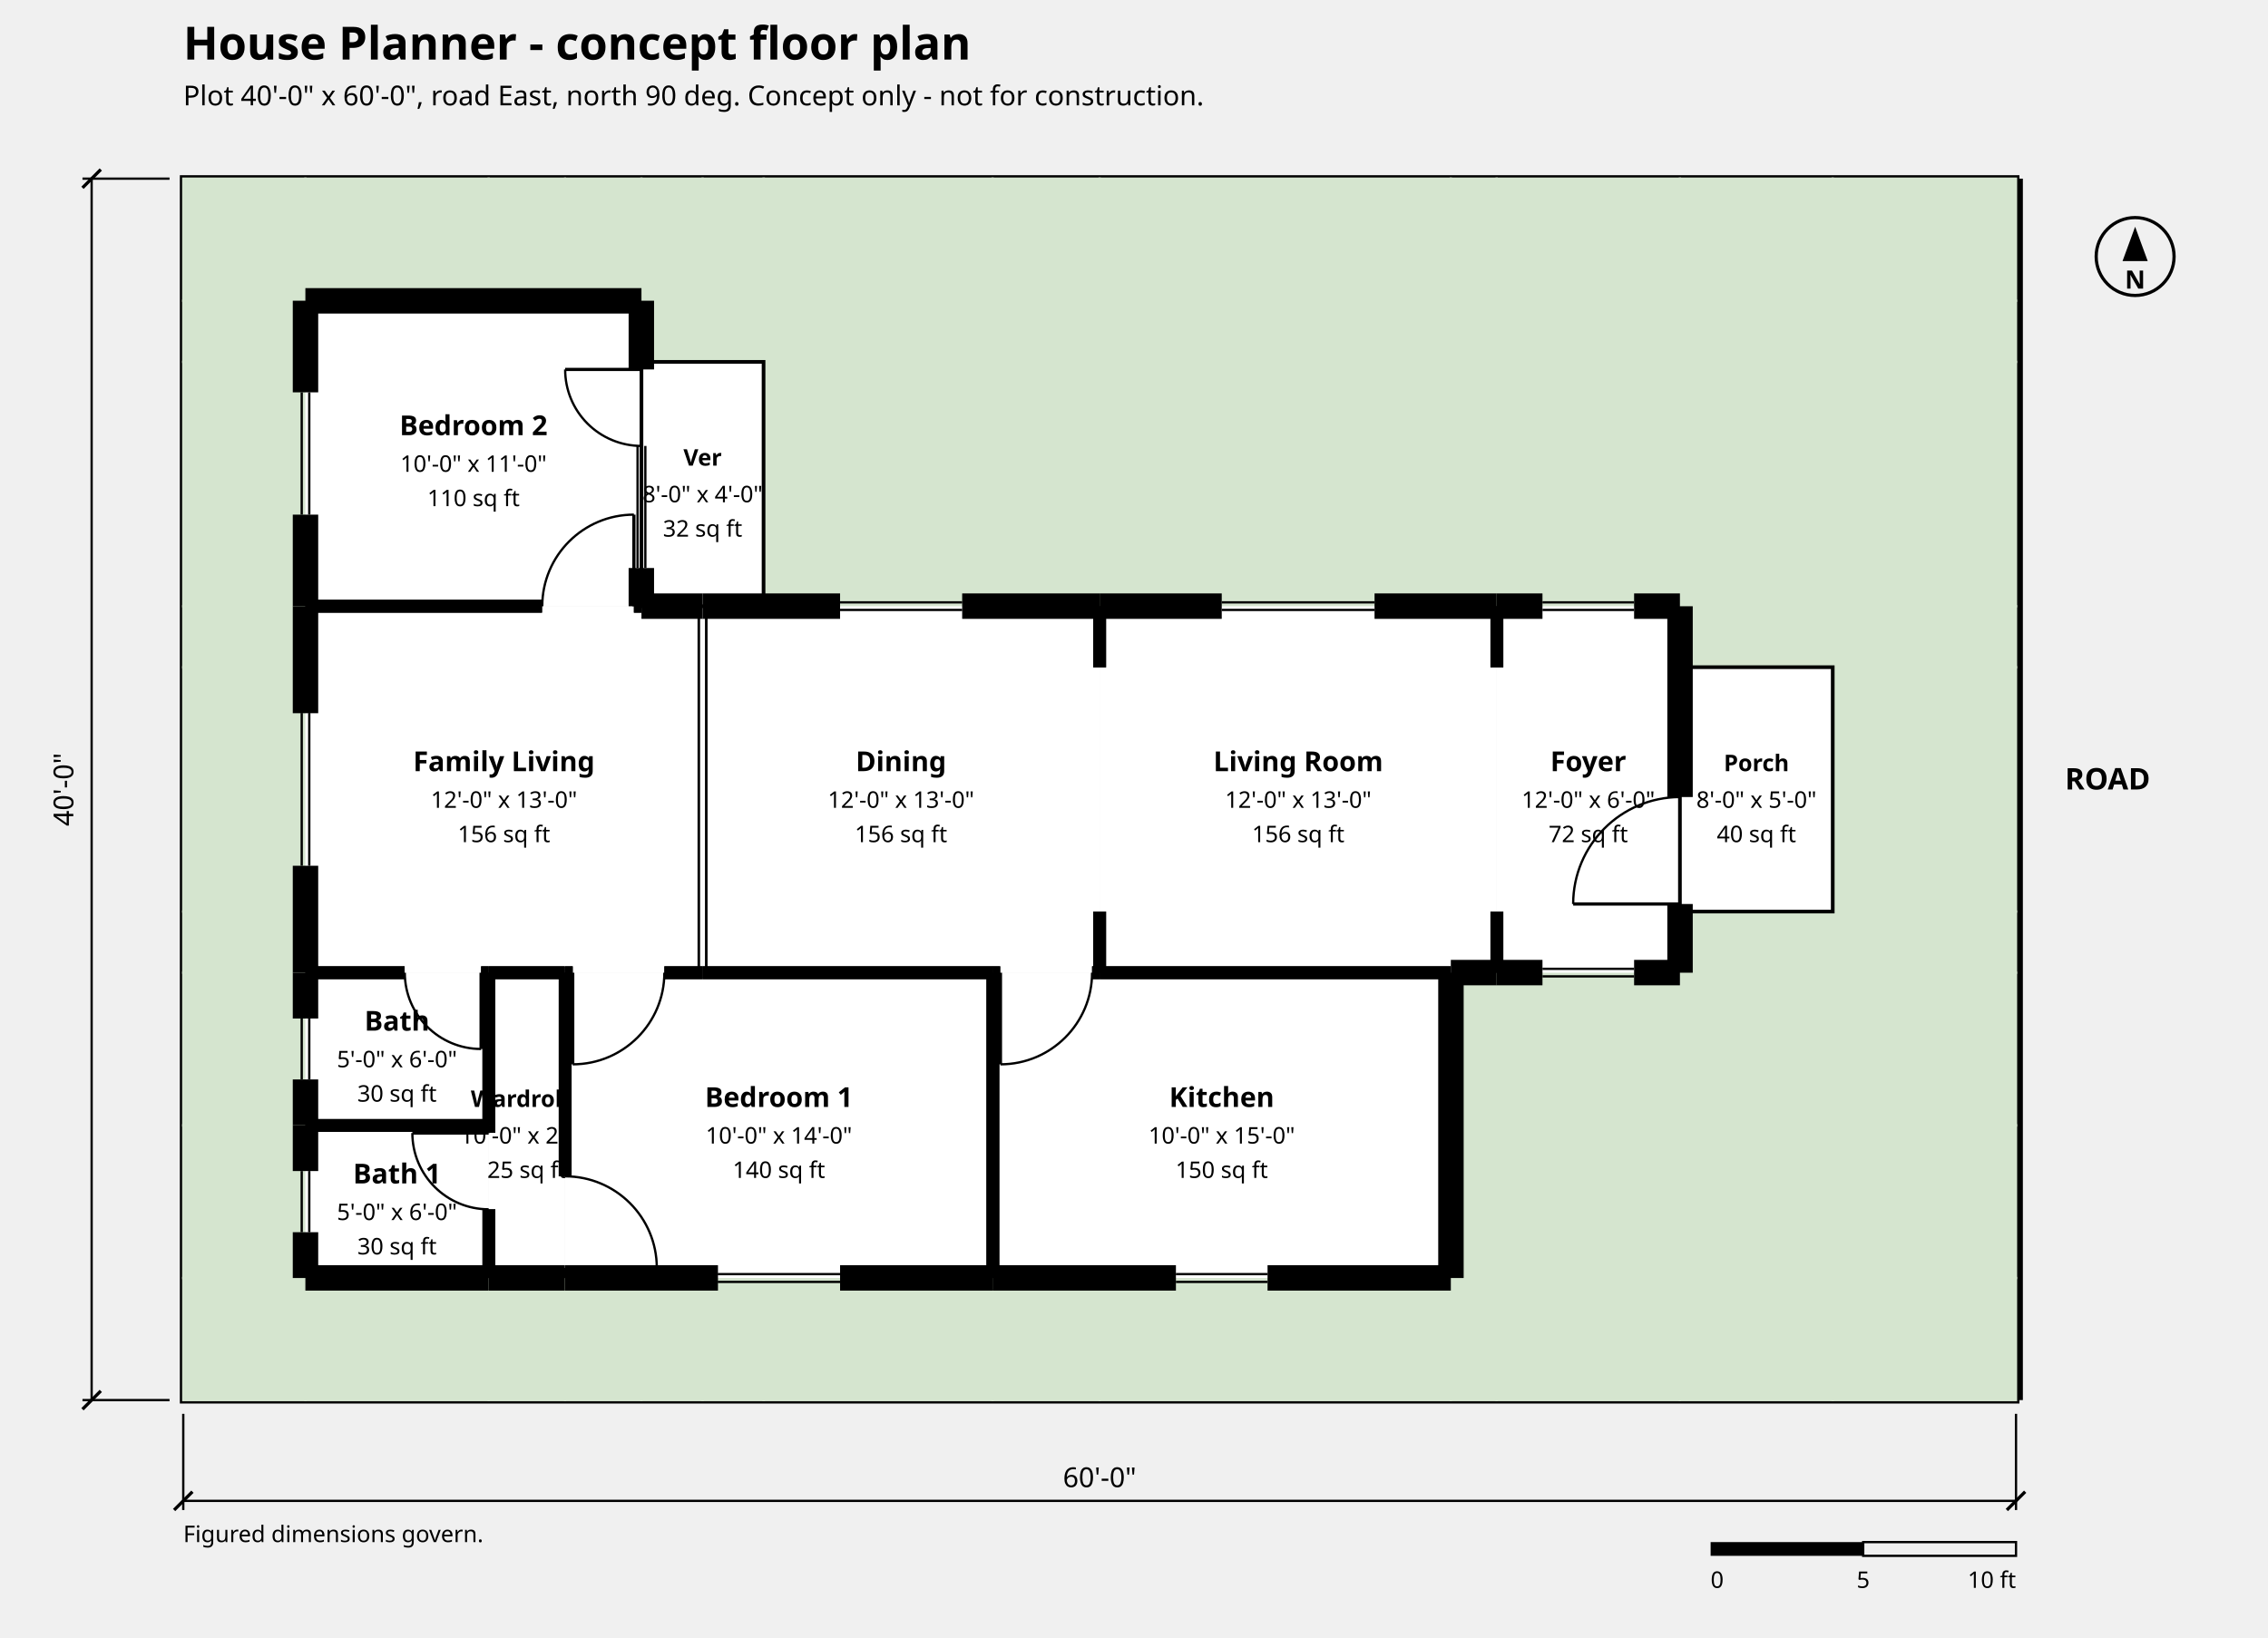
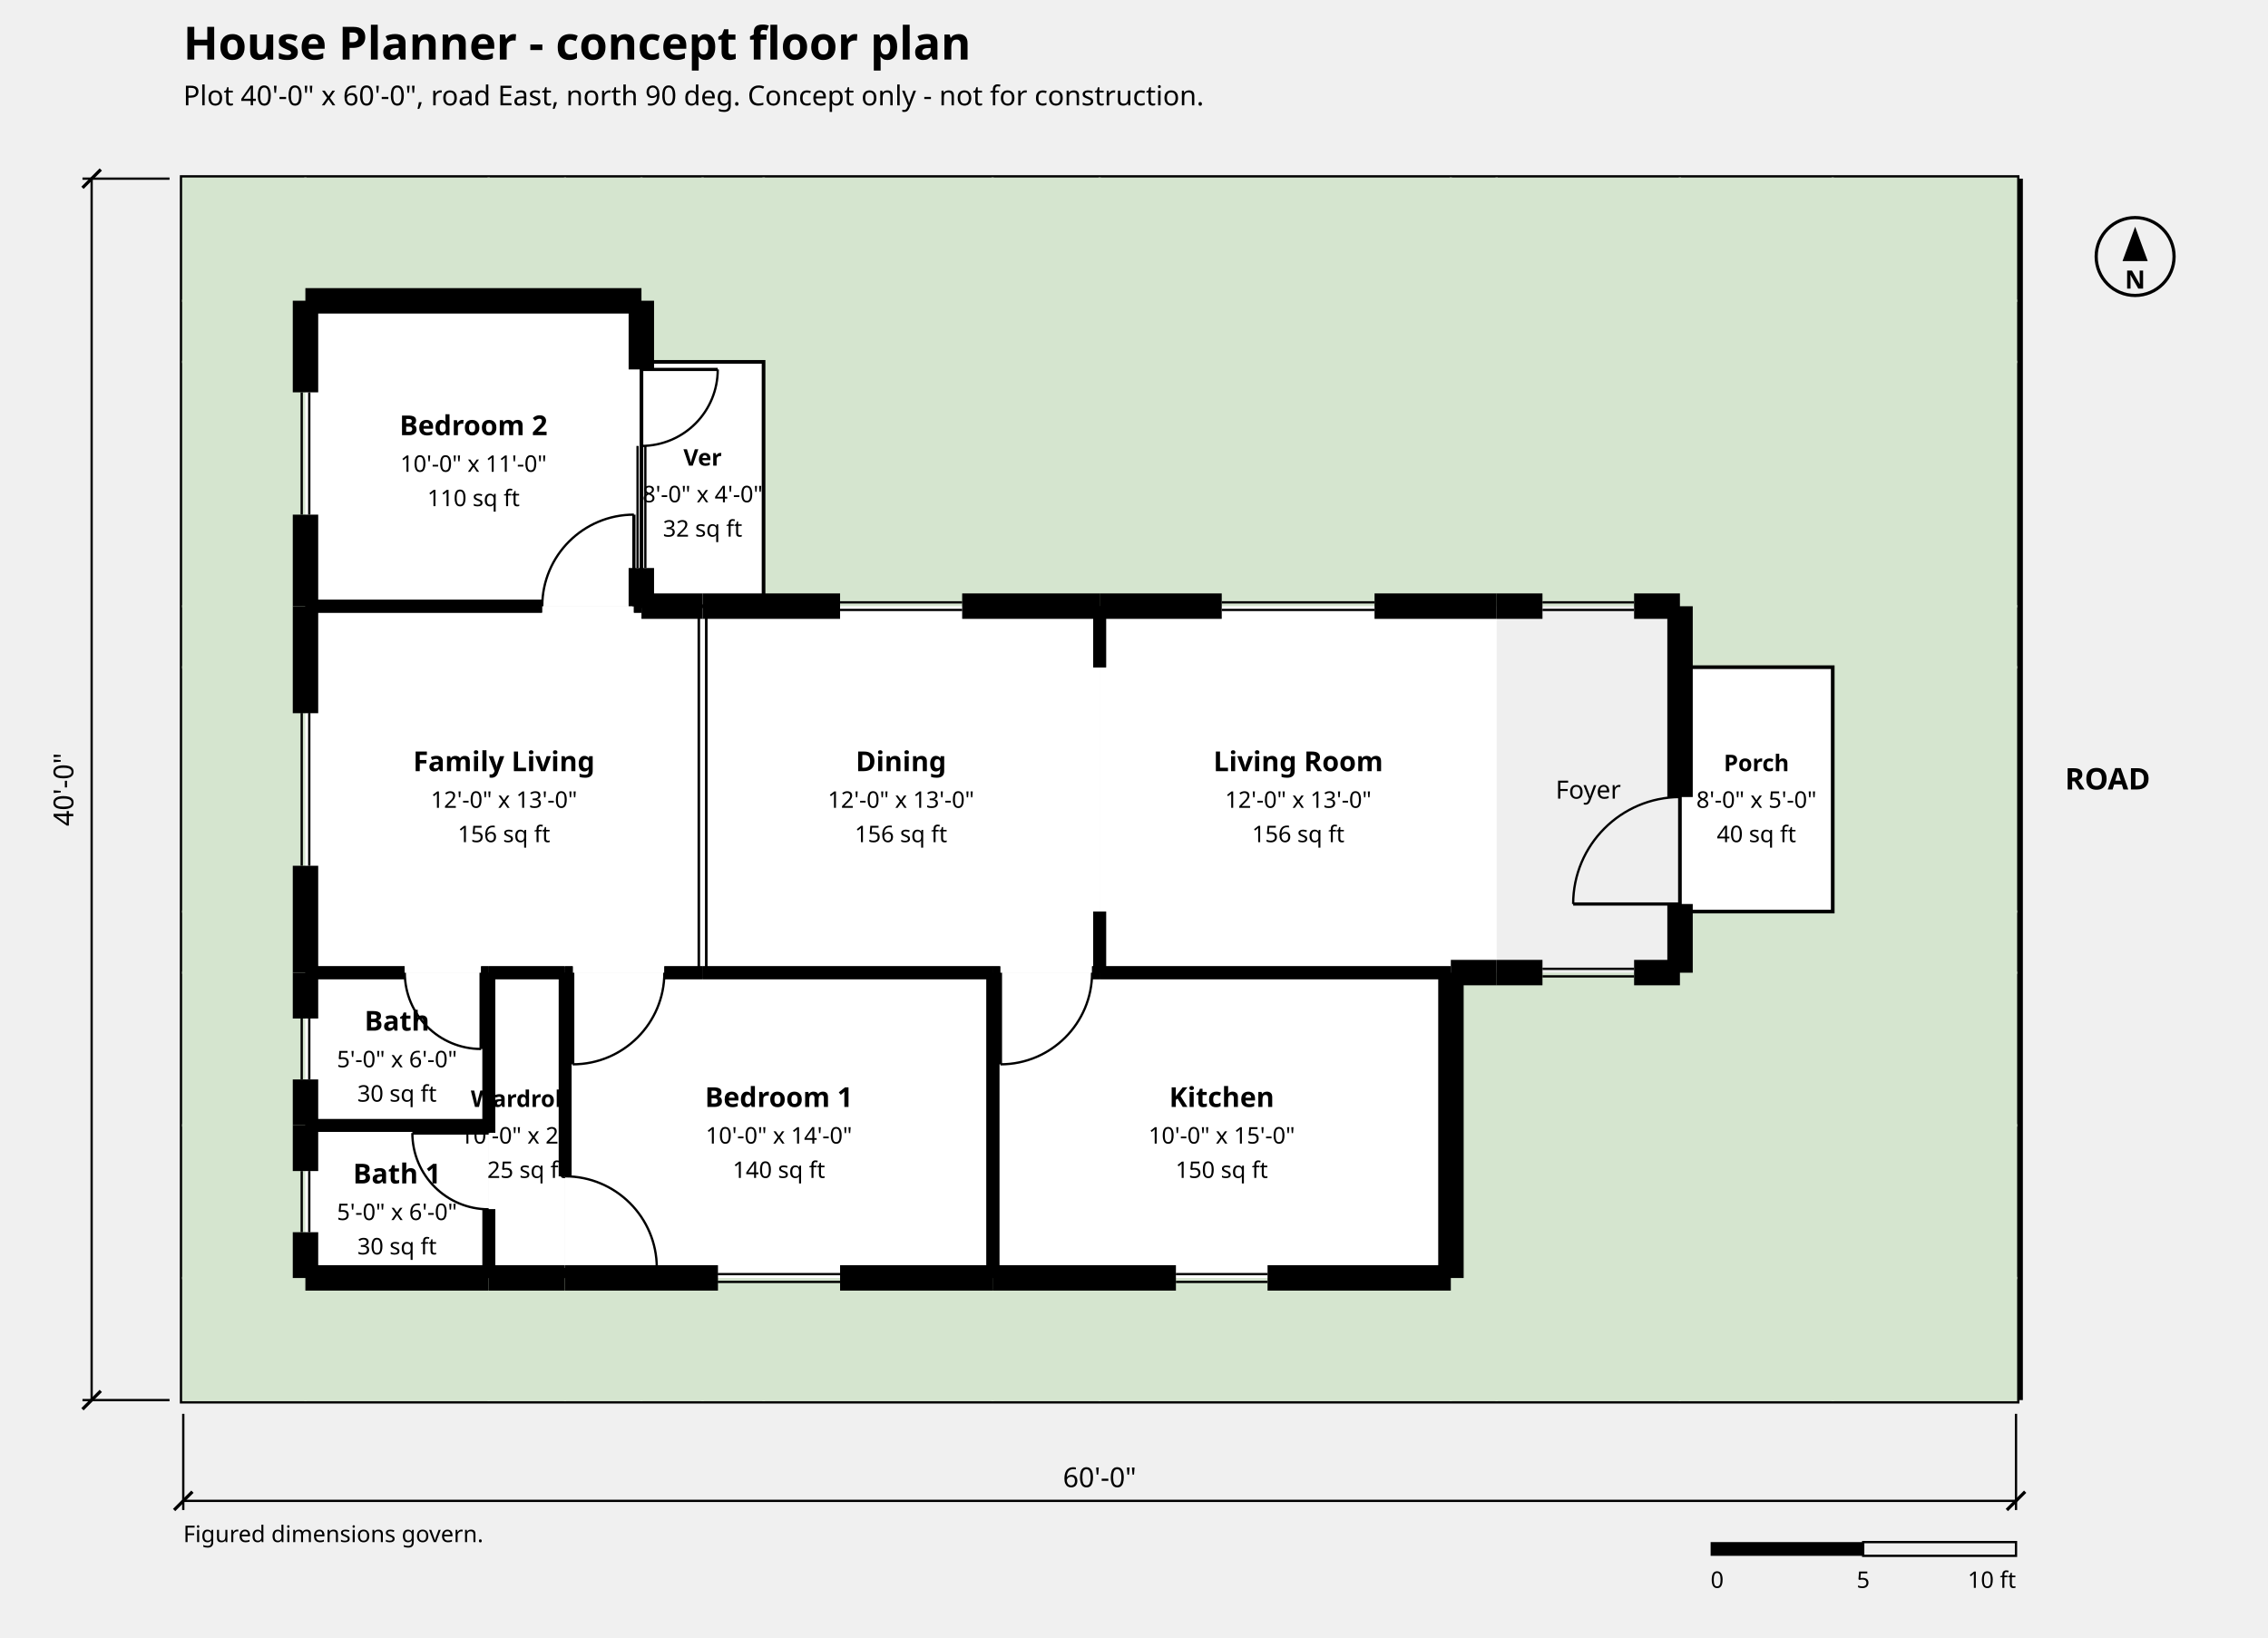
<svg xmlns="http://www.w3.org/2000/svg" viewBox="0 0 990 715" style="width:100%;height:auto;max-width:960px;background:#fff" font-family="sans-serif">
  <text x="80" y="26" font-size="20" font-weight="bold">House Planner - concept floor plan</text>
  <text x="80" y="46" font-size="12">Plot 40'-0" x 60'-0", road East, north 90 deg. Concept only - not for construction.</text>
  <rect x="80.0" y="78.0" width="800.0" height="533.3" fill="none" stroke="#000" stroke-width="3" />
  <rect x="133.3" y="98.0" width="666.7" height="493.3" fill="none" stroke="#000" stroke-width="1.2" stroke-dasharray="7 4" />
  <text x="137.3" y="112.0" font-size="10">setback line</text>
  <line x1="880.0" y1="611.3" x2="880.0" y2="78.0" stroke="#000" stroke-width="6" />
  <text x="920.0" y="344.7" font-size="13" font-weight="bold" text-anchor="middle">ROAD</text>
  <rect x="799.5" y="557.5" width="81.0" height="54.3" fill="#d5e5cf" stroke="none" />
  <rect x="732.8" y="557.5" width="67.7" height="54.3" fill="#d5e5cf" stroke="none" />
  <rect x="652.8" y="557.5" width="81.0" height="54.3" fill="#d5e5cf" stroke="none" />
  <rect x="632.8" y="557.5" width="21.0" height="54.3" fill="#d5e5cf" stroke="none" />
  <rect x="479.5" y="557.5" width="154.3" height="54.3" fill="#d5e5cf" stroke="none" />
  <rect x="432.8" y="557.5" width="47.7" height="54.3" fill="#d5e5cf" stroke="none" />
  <rect x="332.8" y="557.5" width="101.0" height="54.3" fill="#d5e5cf" stroke="none" />
  <rect x="306.2" y="557.5" width="27.7" height="54.3" fill="#d5e5cf" stroke="none" />
  <rect x="279.5" y="557.5" width="27.7" height="54.3" fill="#d5e5cf" stroke="none" />
  <rect x="246.2" y="557.5" width="34.3" height="54.3" fill="#d5e5cf" stroke="none" />
  <rect x="212.8" y="557.5" width="34.3" height="54.3" fill="#d5e5cf" stroke="none" />
  <rect x="132.8" y="557.5" width="81.0" height="54.3" fill="#d5e5cf" stroke="none" />
  <rect x="79.5" y="557.5" width="54.3" height="54.3" fill="#d5e5cf" stroke="none" />
  <rect x="799.5" y="490.8" width="81.0" height="67.7" fill="#d5e5cf" stroke="none" />
  <rect x="732.8" y="490.8" width="67.7" height="67.7" fill="#d5e5cf" stroke="none" />
  <rect x="652.8" y="490.8" width="81.0" height="67.7" fill="#d5e5cf" stroke="none" />
  <rect x="632.8" y="490.8" width="21.0" height="67.7" fill="#d5e5cf" stroke="none" />
  <rect x="79.5" y="490.8" width="54.3" height="67.7" fill="#d5e5cf" stroke="none" />
  <rect x="799.5" y="424.2" width="81.0" height="67.7" fill="#d5e5cf" stroke="none" />
  <rect x="732.8" y="424.2" width="67.7" height="67.7" fill="#d5e5cf" stroke="none" />
  <rect x="652.8" y="424.2" width="81.0" height="67.7" fill="#d5e5cf" stroke="none" />
  <rect x="632.8" y="424.2" width="21.0" height="67.7" fill="#d5e5cf" stroke="none" />
  <rect x="79.5" y="424.2" width="54.3" height="67.7" fill="#d5e5cf" stroke="none" />
  <rect x="799.5" y="397.5" width="81.0" height="27.7" fill="#d5e5cf" stroke="none" />
  <rect x="732.8" y="397.5" width="67.7" height="27.7" fill="#d5e5cf" stroke="none" />
  <rect x="79.5" y="397.5" width="54.3" height="27.7" fill="#d5e5cf" stroke="none" />
  <rect x="799.5" y="290.8" width="81.0" height="107.7" fill="#d5e5cf" stroke="none" />
  <rect x="79.5" y="290.8" width="54.3" height="107.7" fill="#d5e5cf" stroke="none" />
  <rect x="799.5" y="264.2" width="81.0" height="27.7" fill="#d5e5cf" stroke="none" />
  <rect x="732.8" y="264.2" width="67.7" height="27.7" fill="#d5e5cf" stroke="none" />
  <rect x="79.5" y="264.2" width="54.3" height="27.7" fill="#d5e5cf" stroke="none" />
  <rect x="799.5" y="157.5" width="81.0" height="107.7" fill="#d5e5cf" stroke="none" />
  <rect x="732.8" y="157.5" width="67.7" height="107.7" fill="#d5e5cf" stroke="none" />
  <rect x="652.8" y="157.5" width="81.0" height="107.7" fill="#d5e5cf" stroke="none" />
  <rect x="632.8" y="157.5" width="21.0" height="107.7" fill="#d5e5cf" stroke="none" />
  <rect x="479.5" y="157.5" width="154.3" height="107.7" fill="#d5e5cf" stroke="none" />
  <rect x="432.8" y="157.5" width="47.7" height="107.7" fill="#d5e5cf" stroke="none" />
  <rect x="332.8" y="157.5" width="101.0" height="107.7" fill="#d5e5cf" stroke="none" />
  <rect x="79.5" y="157.5" width="54.3" height="107.7" fill="#d5e5cf" stroke="none" />
  <rect x="799.5" y="130.8" width="81.0" height="27.7" fill="#d5e5cf" stroke="none" />
  <rect x="732.8" y="130.8" width="67.7" height="27.7" fill="#d5e5cf" stroke="none" />
  <rect x="652.8" y="130.8" width="81.0" height="27.7" fill="#d5e5cf" stroke="none" />
  <rect x="632.8" y="130.8" width="21.0" height="27.7" fill="#d5e5cf" stroke="none" />
  <rect x="479.5" y="130.8" width="154.3" height="27.7" fill="#d5e5cf" stroke="none" />
  <rect x="432.8" y="130.8" width="47.7" height="27.7" fill="#d5e5cf" stroke="none" />
  <rect x="332.8" y="130.8" width="101.0" height="27.7" fill="#d5e5cf" stroke="none" />
  <rect x="306.2" y="130.8" width="27.7" height="27.7" fill="#d5e5cf" stroke="none" />
  <rect x="279.5" y="130.8" width="27.7" height="27.7" fill="#d5e5cf" stroke="none" />
  <rect x="79.5" y="130.8" width="54.3" height="27.7" fill="#d5e5cf" stroke="none" />
  <rect x="799.5" y="77.5" width="81.0" height="54.3" fill="#d5e5cf" stroke="none" />
  <rect x="732.8" y="77.5" width="67.7" height="54.3" fill="#d5e5cf" stroke="none" />
  <rect x="652.8" y="77.5" width="81.0" height="54.3" fill="#d5e5cf" stroke="none" />
  <rect x="632.8" y="77.5" width="21.0" height="54.3" fill="#d5e5cf" stroke="none" />
  <rect x="479.5" y="77.5" width="154.3" height="54.3" fill="#d5e5cf" stroke="none" />
  <rect x="432.8" y="77.5" width="47.7" height="54.3" fill="#d5e5cf" stroke="none" />
  <rect x="332.8" y="77.5" width="101.0" height="54.3" fill="#d5e5cf" stroke="none" />
  <rect x="306.2" y="77.5" width="27.7" height="54.3" fill="#d5e5cf" stroke="none" />
  <rect x="279.5" y="77.5" width="27.7" height="54.3" fill="#d5e5cf" stroke="none" />
  <rect x="246.2" y="77.5" width="34.3" height="54.3" fill="#d5e5cf" stroke="none" />
  <rect x="212.8" y="77.5" width="34.3" height="54.3" fill="#d5e5cf" stroke="none" />
  <rect x="132.8" y="77.5" width="81.0" height="54.3" fill="#d5e5cf" stroke="none" />
  <rect x="79.5" y="77.5" width="54.3" height="54.3" fill="#d5e5cf" stroke="none" />
  <g>
-     <rect x="653.3" y="264.7" width="80.0" height="160.0" fill="#fff" stroke="none" />
-     <text x="693.3" y="336.7" font-size="12" font-weight="bold" text-anchor="middle">Foyer</text>
-     <text x="693.3" y="352.7" font-size="10" text-anchor="middle">12'-0" x 6'-0"</text>
-     <text x="693.3" y="367.7" font-size="10" text-anchor="middle">72 sq ft</text>
+     <rect x="653.3" y="264.7" width="80.0" height="160.0" fill="#efefef" stroke="none" />
+     <text x="693.3" y="348.7" font-size="11" text-anchor="middle">Foyer</text>
  </g>
  <g>
    <rect x="480.0" y="264.7" width="173.3" height="160.0" fill="#fff" stroke="none" />
    <text x="566.7" y="336.7" font-size="12" font-weight="bold" text-anchor="middle">Living Room</text>
    <text x="566.7" y="352.7" font-size="10" text-anchor="middle">12'-0" x 13'-0"</text>
    <text x="566.7" y="367.7" font-size="10" text-anchor="middle">156 sq ft</text>
  </g>
  <g>
    <rect x="306.7" y="264.7" width="173.3" height="160.0" fill="#fff" stroke="none" />
    <text x="393.3" y="336.7" font-size="12" font-weight="bold" text-anchor="middle">Dining</text>
    <text x="393.3" y="352.7" font-size="10" text-anchor="middle">12'-0" x 13'-0"</text>
    <text x="393.3" y="367.7" font-size="10" text-anchor="middle">156 sq ft</text>
  </g>
  <g>
    <rect x="133.3" y="264.7" width="173.3" height="160.0" fill="#fff" stroke="none" />
    <text x="220.0" y="336.7" font-size="12" font-weight="bold" text-anchor="middle">Family Living</text>
    <text x="220.0" y="352.7" font-size="10" text-anchor="middle">12'-0" x 13'-0"</text>
    <text x="220.0" y="367.7" font-size="10" text-anchor="middle">156 sq ft</text>
  </g>
  <g>
    <rect x="133.3" y="491.3" width="80.0" height="66.7" fill="#fff" stroke="none" />
    <text x="173.3" y="516.7" font-size="12" font-weight="bold" text-anchor="middle">Bath 1</text>
    <text x="173.3" y="532.7" font-size="10" text-anchor="middle">5'-0" x 6'-0"</text>
    <text x="173.3" y="547.7" font-size="10" text-anchor="middle">30 sq ft</text>
  </g>
  <g>
    <rect x="133.3" y="424.7" width="80.0" height="66.7" fill="#fff" stroke="none" />
    <text x="173.3" y="450.0" font-size="12" font-weight="bold" text-anchor="middle">Bath</text>
    <text x="173.3" y="466.0" font-size="10" text-anchor="middle">5'-0" x 6'-0"</text>
    <text x="173.3" y="481.0" font-size="10" text-anchor="middle">30 sq ft</text>
  </g>
  <g>
    <rect x="213.3" y="424.7" width="33.3" height="133.3" fill="#fff" stroke="none" />
    <text x="230.0" y="483.3" font-size="10" font-weight="bold" text-anchor="middle">Wardrobe</text>
    <text x="230.0" y="499.3" font-size="10" text-anchor="middle">10'-0" x 2'-6"</text>
    <text x="230.0" y="514.3" font-size="10" text-anchor="middle">25 sq ft</text>
  </g>
  <g>
    <rect x="246.7" y="424.7" width="186.7" height="133.3" fill="#fff" stroke="none" />
    <text x="340.0" y="483.3" font-size="12" font-weight="bold" text-anchor="middle">Bedroom 1</text>
    <text x="340.0" y="499.3" font-size="10" text-anchor="middle">10'-0" x 14'-0"</text>
    <text x="340.0" y="514.3" font-size="10" text-anchor="middle">140 sq ft</text>
  </g>
  <g>
    <rect x="433.3" y="424.7" width="200.0" height="133.3" fill="#fff" stroke="none" />
    <text x="533.3" y="483.3" font-size="12" font-weight="bold" text-anchor="middle">Kitchen</text>
    <text x="533.3" y="499.3" font-size="10" text-anchor="middle">10'-0" x 15'-0"</text>
    <text x="533.3" y="514.3" font-size="10" text-anchor="middle">150 sq ft</text>
  </g>
  <g>
    <rect x="133.3" y="131.3" width="146.7" height="133.3" fill="#fff" stroke="none" />
    <text x="206.7" y="190.0" font-size="12" font-weight="bold" text-anchor="middle">Bedroom 2</text>
    <text x="206.7" y="206.0" font-size="10" text-anchor="middle">10'-0" x 11'-0"</text>
    <text x="206.7" y="221.0" font-size="10" text-anchor="middle">110 sq ft</text>
  </g>
  <g>
    <rect x="733.3" y="291.3" width="66.7" height="106.7" fill="#fff" stroke="#000" stroke-width="1.6" />
    <text x="766.7" y="336.7" font-size="10" font-weight="bold" text-anchor="middle">Porch</text>
    <text x="766.7" y="352.7" font-size="10" text-anchor="middle">8'-0" x 5'-0"</text>
    <text x="766.7" y="367.7" font-size="10" text-anchor="middle">40 sq ft</text>
  </g>
  <g>
    <rect x="280.0" y="158.0" width="53.3" height="106.7" fill="#fff" stroke="#000" stroke-width="1.6" />
    <text x="306.7" y="203.3" font-size="10" font-weight="bold" text-anchor="middle">Ver</text>
    <text x="306.7" y="219.3" font-size="10" text-anchor="middle">8'-0" x 4'-0"</text>
    <text x="306.7" y="234.3" font-size="10" text-anchor="middle">32 sq ft</text>
  </g>
-   <rect x="650.6" y="398.0" width="5.6" height="26.7" fill="#000" stroke="none" />
-   <rect x="650.6" y="264.7" width="5.6" height="26.7" fill="#000" stroke="none" />
  <rect x="727.8" y="394.7" width="11.1" height="30.0" fill="#000" stroke="none" />
  <rect x="727.8" y="264.7" width="11.1" height="83.3" fill="#000" stroke="none" />
  <rect x="713.3" y="259.1" width="20.0" height="11.1" fill="#000" stroke="none" />
  <rect x="653.3" y="259.1" width="20.0" height="11.1" fill="#000" stroke="none" />
  <rect x="713.3" y="419.1" width="20.0" height="11.1" fill="#000" stroke="none" />
  <rect x="653.3" y="419.1" width="20.0" height="11.1" fill="#000" stroke="none" />
  <rect x="477.2" y="398.0" width="5.6" height="26.7" fill="#000" stroke="none" />
  <rect x="477.2" y="264.7" width="5.6" height="26.7" fill="#000" stroke="none" />
-   <rect x="650.6" y="398.0" width="5.6" height="26.7" fill="#000" stroke="none" />
-   <rect x="650.6" y="264.7" width="5.6" height="26.7" fill="#000" stroke="none" />
  <rect x="600.0" y="259.1" width="53.3" height="11.1" fill="#000" stroke="none" />
  <rect x="480.0" y="259.1" width="53.3" height="11.1" fill="#000" stroke="none" />
  <rect x="633.3" y="419.1" width="20.0" height="11.1" fill="#000" stroke="none" />
  <rect x="480.0" y="421.9" width="153.3" height="5.6" fill="#000" stroke="none" />
  <line x1="308.3" y1="424.7" x2="308.3" y2="264.7" stroke="#000" stroke-width="1" />
  <line x1="305.0" y1="424.7" x2="305.0" y2="264.7" stroke="#000" stroke-width="1" />
  <rect x="477.2" y="398.0" width="5.6" height="26.7" fill="#000" stroke="none" />
  <rect x="477.2" y="264.7" width="5.6" height="26.7" fill="#000" stroke="none" />
  <rect x="420.0" y="259.1" width="60.0" height="11.1" fill="#000" stroke="none" />
  <rect x="306.7" y="259.1" width="60.0" height="11.1" fill="#000" stroke="none" />
  <rect x="306.7" y="421.9" width="126.7" height="5.6" fill="#000" stroke="none" />
  <rect x="476.7" y="421.9" width="3.3" height="5.6" fill="#000" stroke="none" />
  <rect x="433.3" y="421.9" width="3.3" height="5.6" fill="#000" stroke="none" />
  <rect x="127.8" y="378.0" width="11.1" height="46.7" fill="#000" stroke="none" />
  <rect x="127.8" y="264.7" width="11.1" height="46.7" fill="#000" stroke="none" />
  <line x1="308.3" y1="424.7" x2="308.3" y2="264.7" stroke="#000" stroke-width="1" />
  <line x1="305.0" y1="424.7" x2="305.0" y2="264.7" stroke="#000" stroke-width="1" />
  <rect x="280.0" y="259.1" width="26.7" height="11.1" fill="#000" stroke="none" />
  <rect x="276.7" y="261.9" width="3.3" height="5.6" fill="#000" stroke="none" />
  <rect x="133.3" y="261.9" width="103.3" height="5.6" fill="#000" stroke="none" />
  <rect x="210.0" y="421.9" width="3.3" height="5.6" fill="#000" stroke="none" />
  <rect x="133.3" y="421.9" width="43.3" height="5.6" fill="#000" stroke="none" />
  <rect x="213.3" y="421.9" width="33.3" height="5.6" fill="#000" stroke="none" />
  <rect x="290.0" y="421.9" width="16.7" height="5.6" fill="#000" stroke="none" />
  <rect x="246.7" y="421.9" width="3.3" height="5.6" fill="#000" stroke="none" />
  <rect x="127.8" y="538.0" width="11.1" height="20.0" fill="#000" stroke="none" />
  <rect x="127.8" y="491.3" width="11.1" height="20.0" fill="#000" stroke="none" />
  <rect x="210.6" y="528.0" width="5.6" height="30.0" fill="#000" stroke="none" />
  <rect x="210.6" y="491.3" width="5.6" height="3.3" fill="#000" stroke="none" />
  <rect x="133.3" y="488.6" width="80.0" height="5.6" fill="#000" stroke="none" />
  <rect x="133.3" y="552.4" width="80.0" height="11.1" fill="#000" stroke="none" />
  <rect x="127.8" y="471.3" width="11.1" height="20.0" fill="#000" stroke="none" />
  <rect x="127.8" y="424.7" width="11.1" height="20.0" fill="#000" stroke="none" />
  <rect x="210.6" y="424.7" width="5.6" height="66.7" fill="#000" stroke="none" />
  <rect x="210.0" y="421.9" width="3.3" height="5.6" fill="#000" stroke="none" />
  <rect x="133.3" y="421.9" width="43.3" height="5.6" fill="#000" stroke="none" />
  <rect x="133.3" y="488.6" width="80.0" height="5.6" fill="#000" stroke="none" />
  <rect x="210.6" y="528.0" width="5.6" height="30.0" fill="#000" stroke="none" />
  <rect x="210.6" y="491.3" width="5.6" height="3.3" fill="#000" stroke="none" />
  <rect x="210.6" y="424.7" width="5.6" height="66.7" fill="#000" stroke="none" />
  <rect x="243.9" y="553.6" width="5.6" height="4.4" fill="#000" stroke="none" />
  <rect x="243.9" y="424.7" width="5.6" height="88.9" fill="#000" stroke="none" />
  <rect x="213.3" y="421.9" width="33.3" height="5.6" fill="#000" stroke="none" />
  <rect x="213.3" y="552.4" width="33.3" height="11.1" fill="#000" stroke="none" />
  <rect x="243.9" y="553.6" width="5.6" height="4.4" fill="#000" stroke="none" />
  <rect x="243.9" y="424.7" width="5.6" height="88.9" fill="#000" stroke="none" />
  <rect x="430.6" y="424.7" width="5.6" height="133.3" fill="#000" stroke="none" />
  <rect x="306.7" y="421.9" width="126.7" height="5.6" fill="#000" stroke="none" />
  <rect x="290.0" y="421.9" width="16.7" height="5.6" fill="#000" stroke="none" />
  <rect x="246.7" y="421.9" width="3.3" height="5.6" fill="#000" stroke="none" />
  <rect x="366.7" y="552.4" width="66.7" height="11.1" fill="#000" stroke="none" />
  <rect x="246.7" y="552.4" width="66.7" height="11.1" fill="#000" stroke="none" />
  <rect x="430.6" y="424.7" width="5.6" height="133.3" fill="#000" stroke="none" />
  <rect x="627.8" y="424.7" width="11.1" height="133.3" fill="#000" stroke="none" />
  <rect x="480.0" y="421.9" width="153.3" height="5.6" fill="#000" stroke="none" />
  <rect x="476.7" y="421.9" width="3.3" height="5.6" fill="#000" stroke="none" />
  <rect x="433.3" y="421.9" width="3.3" height="5.6" fill="#000" stroke="none" />
  <rect x="553.3" y="552.4" width="80.0" height="11.1" fill="#000" stroke="none" />
  <rect x="433.3" y="552.4" width="80.0" height="11.1" fill="#000" stroke="none" />
  <rect x="127.8" y="224.7" width="11.1" height="40.0" fill="#000" stroke="none" />
  <rect x="127.8" y="131.3" width="11.1" height="40.0" fill="#000" stroke="none" />
  <rect x="274.4" y="248.0" width="11.1" height="16.7" fill="#000" stroke="none" />
  <rect x="274.4" y="194.7" width="11.1" height="0.0" fill="#000" stroke="none" />
  <rect x="274.4" y="131.3" width="11.1" height="30.0" fill="#000" stroke="none" />
  <rect x="133.3" y="125.8" width="146.7" height="11.1" fill="#000" stroke="none" />
  <rect x="276.7" y="261.9" width="3.3" height="5.6" fill="#000" stroke="none" />
  <rect x="133.3" y="261.9" width="103.3" height="5.6" fill="#000" stroke="none" />
  <line x1="733.3" y1="394.7" x2="686.7" y2="394.7" stroke="#000" stroke-width="1.4" />
  <path d="M 686.7 394.7 A 46.7 46.7 0 0 1 733.3 348.0" fill="none" stroke="#000" stroke-width="1" />
  <line x1="250.0" y1="424.7" x2="250.0" y2="464.7" stroke="#000" stroke-width="1.4" />
  <path d="M 250.0 464.7 A 40.0 40.0 0 0 0 290.0 424.7" fill="none" stroke="#000" stroke-width="1" />
  <line x1="276.7" y1="264.7" x2="276.7" y2="224.7" stroke="#000" stroke-width="1.4" />
  <path d="M 276.7 224.7 A 40.0 40.0 0 0 0 236.7 264.7" fill="none" stroke="#000" stroke-width="1" />
  <line x1="436.7" y1="424.7" x2="436.7" y2="464.7" stroke="#000" stroke-width="1.4" />
  <path d="M 436.7 464.7 A 40.0 40.0 0 0 0 476.7 424.7" fill="none" stroke="#000" stroke-width="1" />
  <line x1="246.7" y1="553.6" x2="286.7" y2="553.6" stroke="#000" stroke-width="1.4" />
  <path d="M 286.7 553.6 A 40.0 40.0 0 0 0 246.7 513.6" fill="none" stroke="#000" stroke-width="1" />
  <line x1="213.3" y1="494.7" x2="180.0" y2="494.7" stroke="#000" stroke-width="1.4" />
  <path d="M 180.0 494.7 A 33.3 33.3 0 0 0 213.3 528.0" fill="none" stroke="#000" stroke-width="1" />
  <line x1="210.0" y1="424.7" x2="210.0" y2="458.0" stroke="#000" stroke-width="1.4" />
  <path d="M 210.0 458.0 A 33.3 33.3 0 0 1 176.7 424.7" fill="none" stroke="#000" stroke-width="1" />
-   <line x1="280.0" y1="161.3" x2="246.7" y2="161.3" stroke="#000" stroke-width="1.4" />
-   <path d="M 246.7 161.3 A 33.3 33.3 0 0 0 280.0 194.7" fill="none" stroke="#000" stroke-width="1" />
+   <line x1="280.0" y1="161.3" x2="313.3" y2="161.3" stroke="#000" stroke-width="1.4" />
+   <path d="M 313.3 161.3 A 33.3 33.3 0 0 1 280.0 194.7" fill="none" stroke="#000" stroke-width="1" />
  <line x1="366.7" y1="556.3" x2="313.3" y2="556.3" stroke="#000" stroke-width="1" />
  <line x1="366.7" y1="559.7" x2="313.3" y2="559.7" stroke="#000" stroke-width="1" />
  <line x1="281.7" y1="248.0" x2="281.7" y2="194.7" stroke="#000" stroke-width="1" />
  <line x1="278.3" y1="248.0" x2="278.3" y2="194.7" stroke="#000" stroke-width="1" />
  <line x1="135.0" y1="224.7" x2="135.0" y2="171.3" stroke="#000" stroke-width="1" />
  <line x1="131.7" y1="224.7" x2="131.7" y2="171.3" stroke="#000" stroke-width="1" />
  <line x1="600.0" y1="263.0" x2="533.3" y2="263.0" stroke="#000" stroke-width="1" />
  <line x1="600.0" y1="266.3" x2="533.3" y2="266.3" stroke="#000" stroke-width="1" />
  <line x1="420.0" y1="263.0" x2="366.7" y2="263.0" stroke="#000" stroke-width="1" />
  <line x1="420.0" y1="266.3" x2="366.7" y2="266.3" stroke="#000" stroke-width="1" />
  <line x1="135.0" y1="378.0" x2="135.0" y2="311.3" stroke="#000" stroke-width="1" />
  <line x1="131.7" y1="378.0" x2="131.7" y2="311.3" stroke="#000" stroke-width="1" />
  <line x1="713.3" y1="263.0" x2="673.3" y2="263.0" stroke="#000" stroke-width="1" />
  <line x1="713.3" y1="266.3" x2="673.3" y2="266.3" stroke="#000" stroke-width="1" />
  <line x1="713.3" y1="423.0" x2="673.3" y2="423.0" stroke="#000" stroke-width="1" />
  <line x1="713.3" y1="426.3" x2="673.3" y2="426.3" stroke="#000" stroke-width="1" />
  <line x1="553.3" y1="556.3" x2="513.3" y2="556.3" stroke="#000" stroke-width="1" />
  <line x1="553.3" y1="559.7" x2="513.3" y2="559.7" stroke="#000" stroke-width="1" />
  <line x1="135.0" y1="538.0" x2="135.0" y2="511.3" stroke="#000" stroke-width="1" />
  <line x1="131.7" y1="538.0" x2="131.7" y2="511.3" stroke="#000" stroke-width="1" />
  <line x1="135.0" y1="471.3" x2="135.0" y2="444.7" stroke="#000" stroke-width="1" />
  <line x1="131.7" y1="471.3" x2="131.7" y2="444.7" stroke="#000" stroke-width="1" />
  <line x1="74.0" y1="611.3" x2="36.0" y2="611.3" stroke="#000" stroke-width="1" />
  <line x1="74.0" y1="78.0" x2="36.0" y2="78.0" stroke="#000" stroke-width="1" />
  <line x1="40.0" y1="611.3" x2="40.0" y2="78.0" stroke="#000" stroke-width="1" />
  <line x1="36.0" y1="615.3" x2="44.0" y2="607.3" stroke="#000" stroke-width="1.4" />
  <line x1="36.0" y1="82.0" x2="44.0" y2="74.0" stroke="#000" stroke-width="1.4" />
  <text x="32.0" y="344.7" font-size="12" text-anchor="middle" transform="rotate(-90 32.0 344.7)">40'-0"</text>
  <line x1="880.0" y1="617.3" x2="880.0" y2="659.3" stroke="#000" stroke-width="1" />
  <line x1="80.0" y1="617.3" x2="80.0" y2="659.3" stroke="#000" stroke-width="1" />
  <line x1="880.0" y1="655.3" x2="80.0" y2="655.3" stroke="#000" stroke-width="1" />
  <line x1="876.0" y1="659.3" x2="884.0" y2="651.3" stroke="#000" stroke-width="1.4" />
  <line x1="76.0" y1="659.3" x2="84.0" y2="651.3" stroke="#000" stroke-width="1.4" />
  <text x="480.0" y="649.3" font-size="12" text-anchor="middle">60'-0"</text>
  <g>
    <circle cx="932.0" cy="112.0" r="17" fill="none" stroke="#000" stroke-width="1.4" />
    <polygon points="932.0,99.0 926.5,114.0 937.5,114.0" fill="#000" />
    <text x="932.0" y="126.0" font-size="11" font-weight="bold" text-anchor="middle">N</text>
  </g>
  <g>
    <rect x="746.7" y="673.3" width="66.7" height="6" fill="#000" />
    <rect x="813.3" y="673.3" width="66.7" height="6" fill="none" stroke="#000" stroke-width="1" />
    <text x="746.7" y="693.3" font-size="10">0</text>
    <text x="813.3" y="693.3" font-size="10" text-anchor="middle">5</text>
    <text x="880.0" y="693.3" font-size="10" text-anchor="end">10 ft</text>
  </g>
  <text x="80.0" y="673.3" font-size="10">Figured dimensions govern.</text>
</svg>
